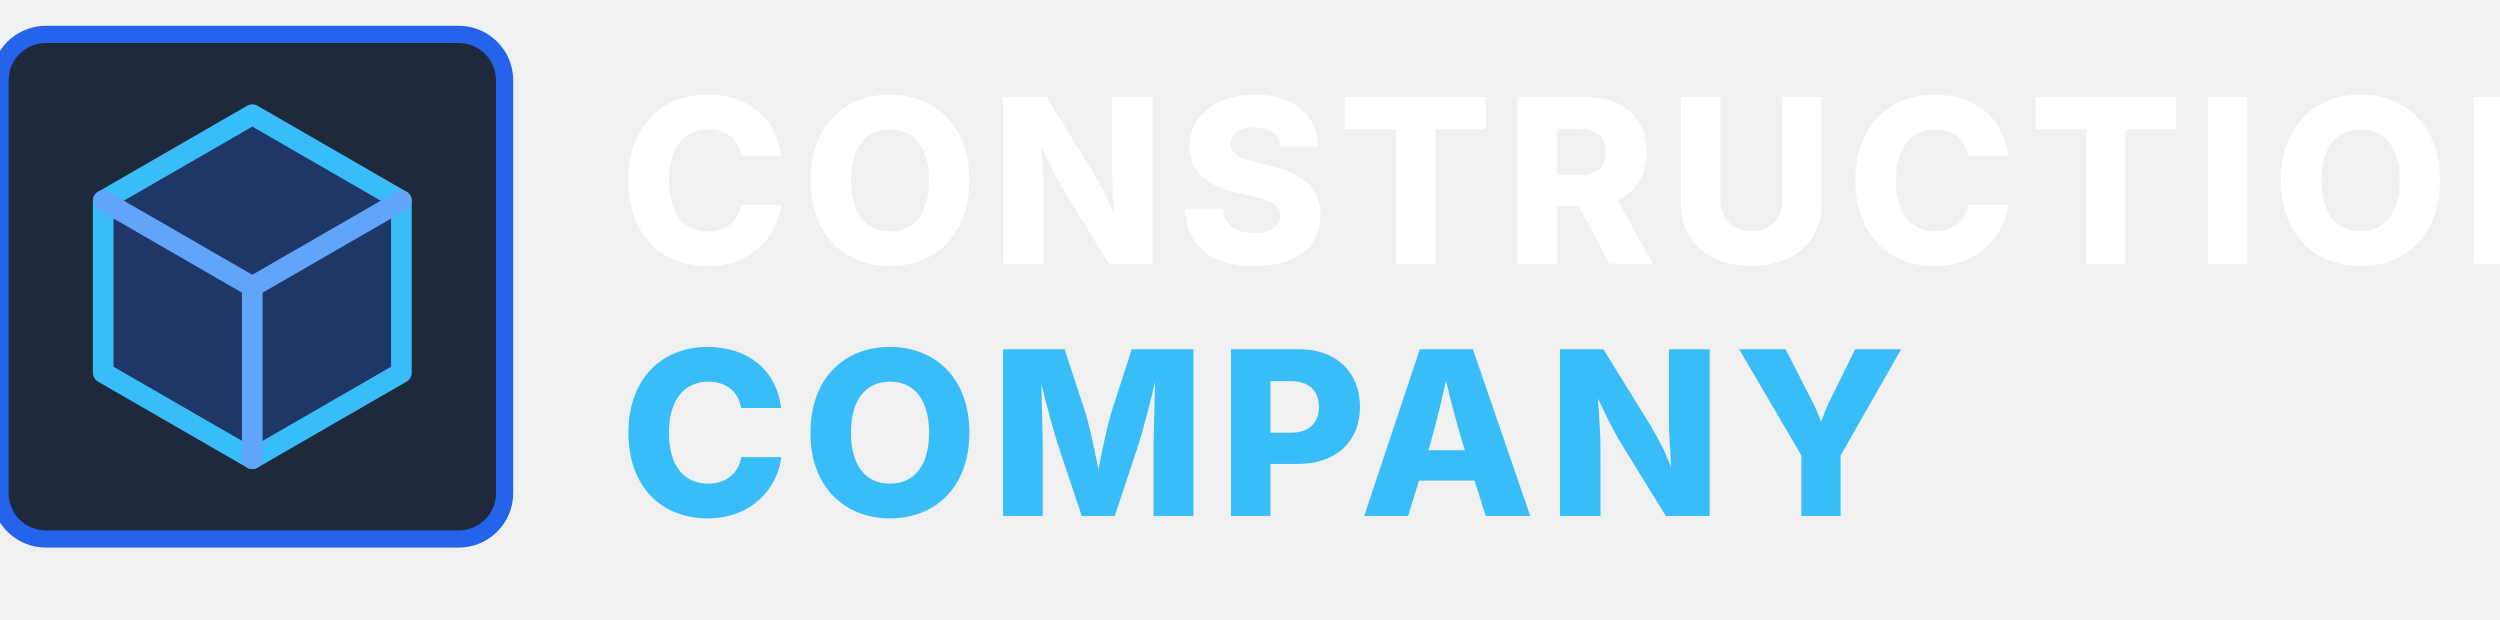
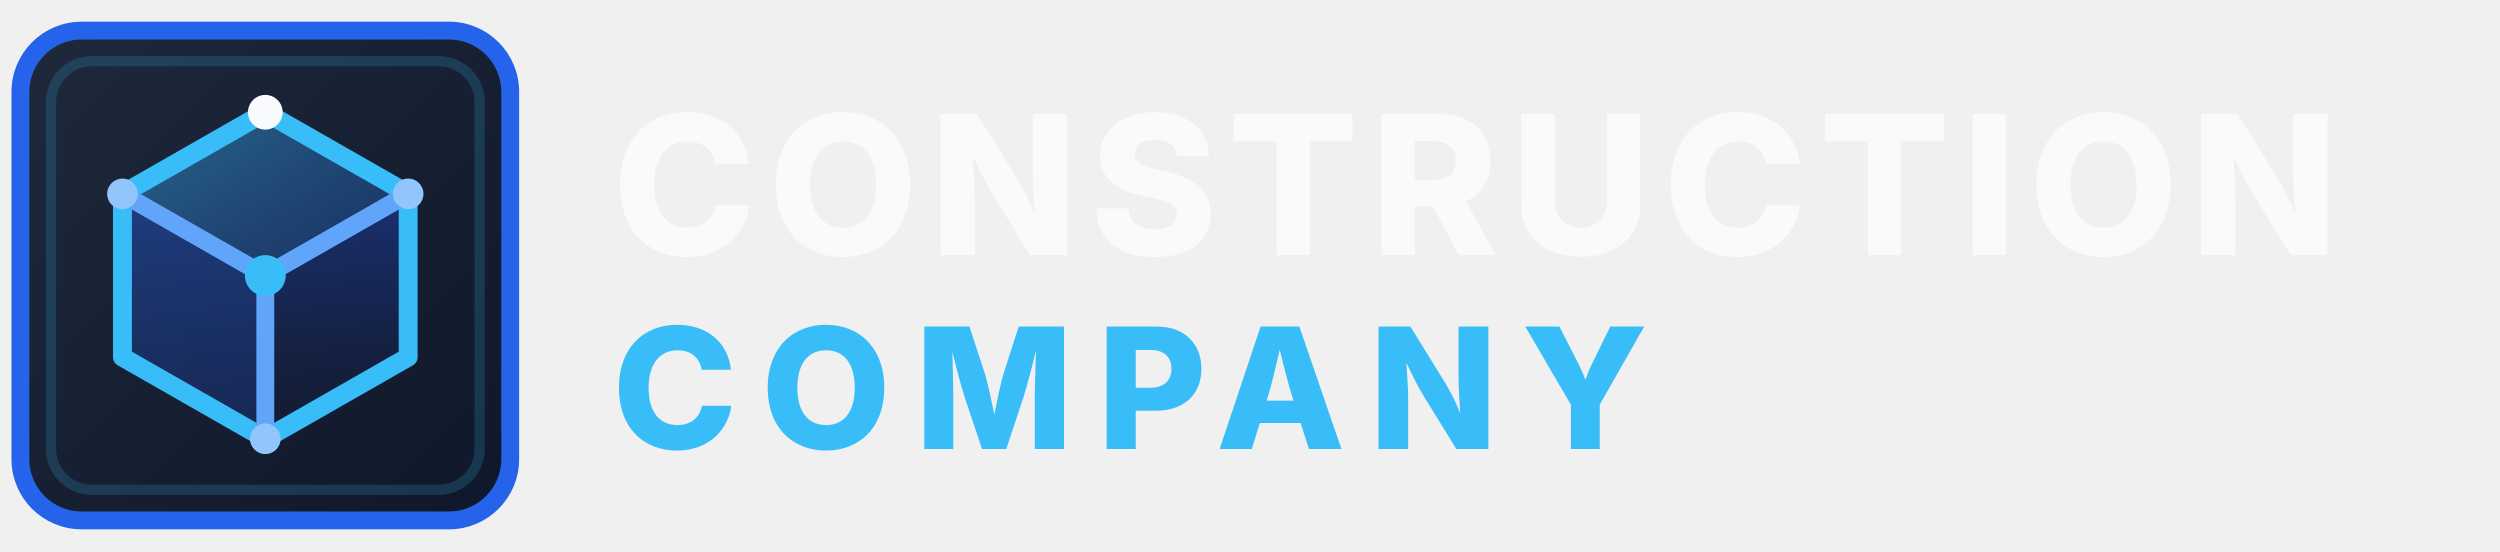
- <svg xmlns="http://www.w3.org/2000/svg" viewBox="0 0 218 54" width="218" height="54" preserveAspectRatio="xMinYMid meet">
+ <svg xmlns="http://www.w3.org/2000/svg" viewBox="0 0 245 54" width="245" height="54" preserveAspectRatio="xMinYMid meet">
  <defs>
+     <linearGradient id="logoBadgeBg" x1="0" y1="0" x2="1" y2="1">
+       <stop offset="0%" stop-color="#1e293b" />
+       <stop offset="100%" stop-color="#0f172a" />
+     </linearGradient>
+     <linearGradient id="logoCubeTop" x1="0" y1="0" x2="1" y2="1">
+       <stop offset="0%" stop-color="#38bdf8" stop-opacity="0.45" />
+       <stop offset="100%" stop-color="#2563eb" stop-opacity="0.25" />
+     </linearGradient>
+     <linearGradient id="logoCubeLeft" x1="0" y1="0" x2="0" y2="1">
+       <stop offset="0%" stop-color="#2563eb" stop-opacity="0.4" />
+       <stop offset="100%" stop-color="#1d4ed8" stop-opacity="0.2" />
+     </linearGradient>
+     <linearGradient id="logoCubeRight" x1="0" y1="0" x2="0" y2="1">
+       <stop offset="0%" stop-color="#1e40af" stop-opacity="0.5" />
+       <stop offset="100%" stop-color="#0f172a" stop-opacity="0.4" />
+     </linearGradient>
    <style>
-       .logo-title { font-family: 'Inter', -apple-system, BlinkMacSystemFont, "Segoe UI", sans-serif; font-size: 20px; font-weight: 800; fill: #ffffff; letter-spacing: 1px; }
-       .logo-sub { font-family: 'Inter', -apple-system, BlinkMacSystemFont, "Segoe UI", sans-serif; font-size: 20px; font-weight: 800; fill: #38bdf8; letter-spacing: 1px; }
+       .logo-title { font-family: 'Inter', -apple-system, BlinkMacSystemFont, "Segoe UI", sans-serif; font-size: 19px; font-weight: 800; fill: #f8fafc; letter-spacing: 0.06em; }
+       .logo-sub { font-family: 'Inter', -apple-system, BlinkMacSystemFont, "Segoe UI", sans-serif; font-size: 16.5px; font-weight: 800; fill: #38bdf8; letter-spacing: 0.14em; }
    </style>
  </defs>
-   <rect x="0" y="3" width="44" height="44" rx="4" fill="#1e293b" stroke="#2563eb" stroke-width="1.5" />
-   <path d="M22 10 L35 17.5 L35 32.5 L22 40 L9 32.5 L9 17.5 Z" fill="rgba(37, 99, 235, 0.25)" stroke="#38bdf8" stroke-width="1.8" stroke-linejoin="round" />
-   <path d="M9 17.5 L22 25 L35 17.5 M22 25 L22 40" fill="none" stroke="#60a5fa" stroke-width="1.8" stroke-linecap="round" stroke-linejoin="round" />
-   <text x="54" y="23" class="logo-title">CONSTRUCTION</text>
-   <text x="54" y="45" class="logo-sub">COMPANY</text>
+   <rect x="2" y="3" width="48" height="48" rx="6" fill="url(#logoBadgeBg)" stroke="#2563eb" stroke-width="1.75" />
+   <rect x="5" y="6" width="42" height="42" rx="4" fill="none" stroke="rgba(56, 189, 248, 0.18)" stroke-width="1" />
+   <polygon points="26,11 40,19 26,27 12,19" fill="url(#logoCubeTop)" />
+   <polygon points="12,19 26,27 26,43 12,35" fill="url(#logoCubeLeft)" />
+   <polygon points="26,27 40,19 40,35 26,43" fill="url(#logoCubeRight)" />
+   <path d="M26 11 L40 19 L40 35 L26 43 L12 35 L12 19 Z" fill="none" stroke="#38bdf8" stroke-width="1.85" stroke-linejoin="round" />
+   <path d="M12 19 L26 27 L40 19 M26 27 L26 43" fill="none" stroke="#60a5fa" stroke-width="1.75" stroke-linecap="round" stroke-linejoin="round" />
+   <circle cx="26" cy="11" r="1.7" fill="#f8fafc" />
+   <circle cx="26" cy="27" r="2" fill="#38bdf8" />
+   <circle cx="12" cy="19" r="1.5" fill="#93c5fd" />
+   <circle cx="40" cy="19" r="1.5" fill="#93c5fd" />
+   <circle cx="26" cy="43" r="1.5" fill="#93c5fd" />
+   <text x="60" y="25" class="logo-title">CONSTRUCTION</text>
+   <text x="60" y="44" class="logo-sub">COMPANY</text>
</svg>
